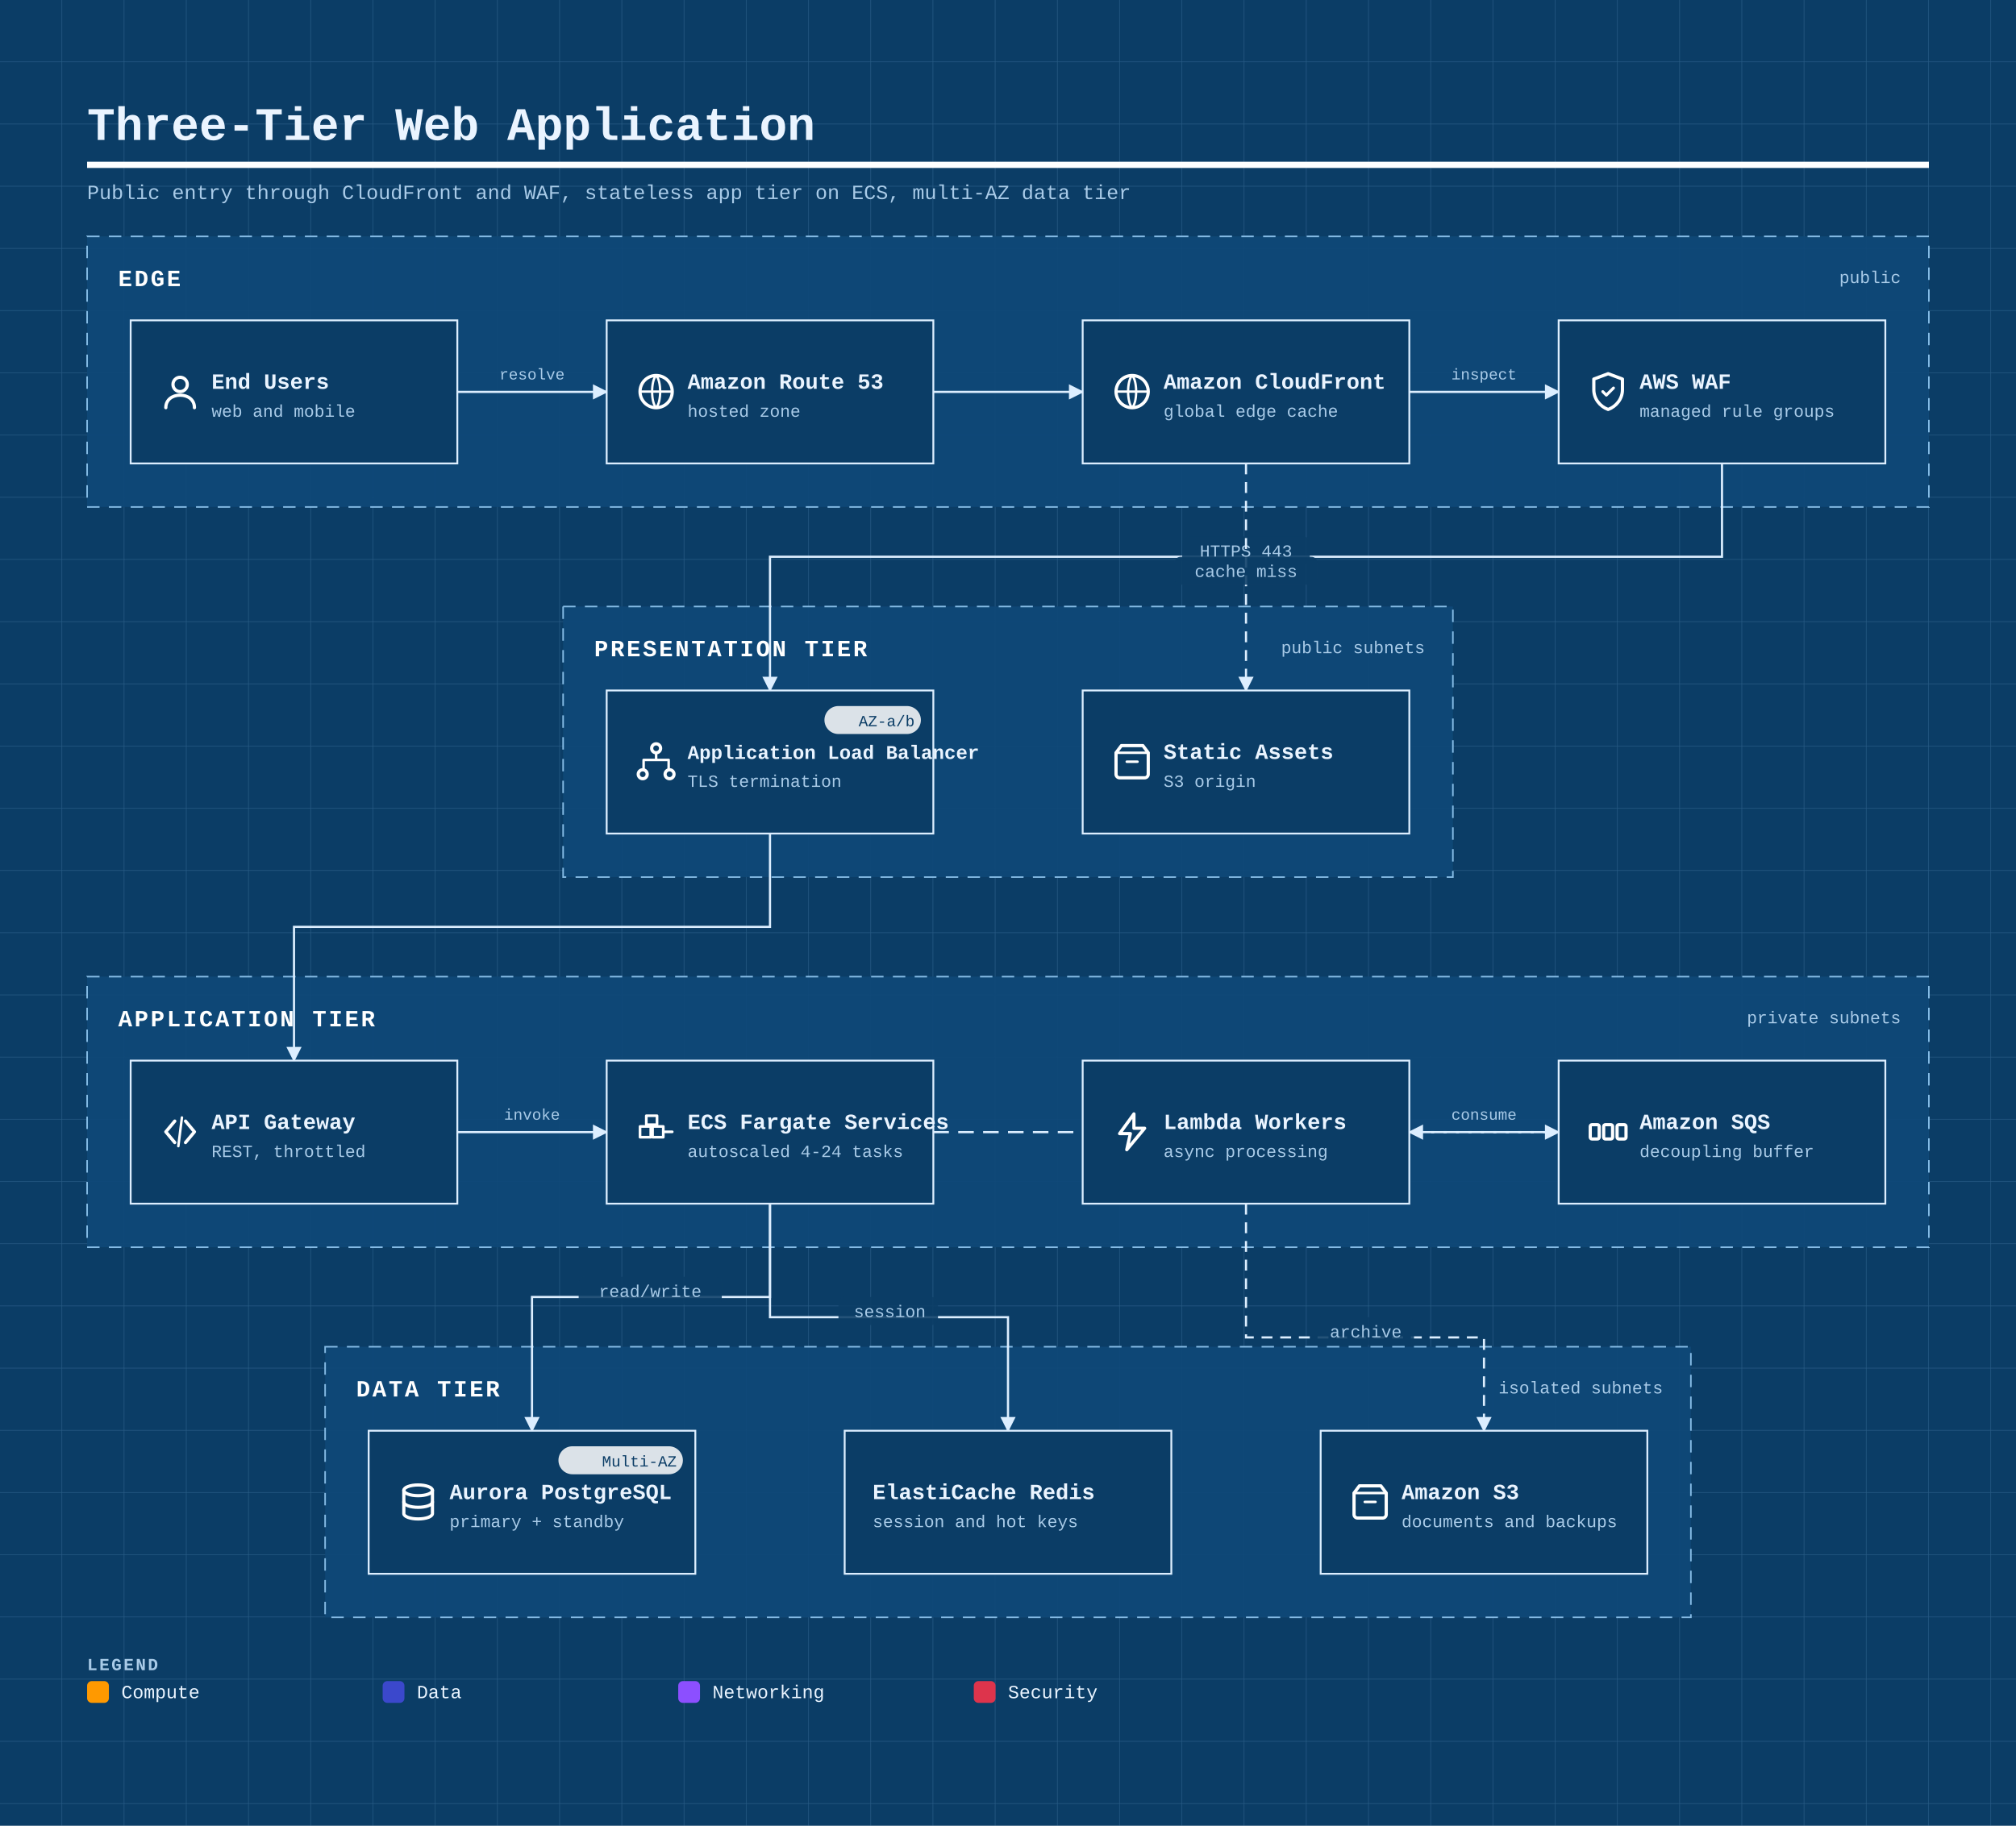
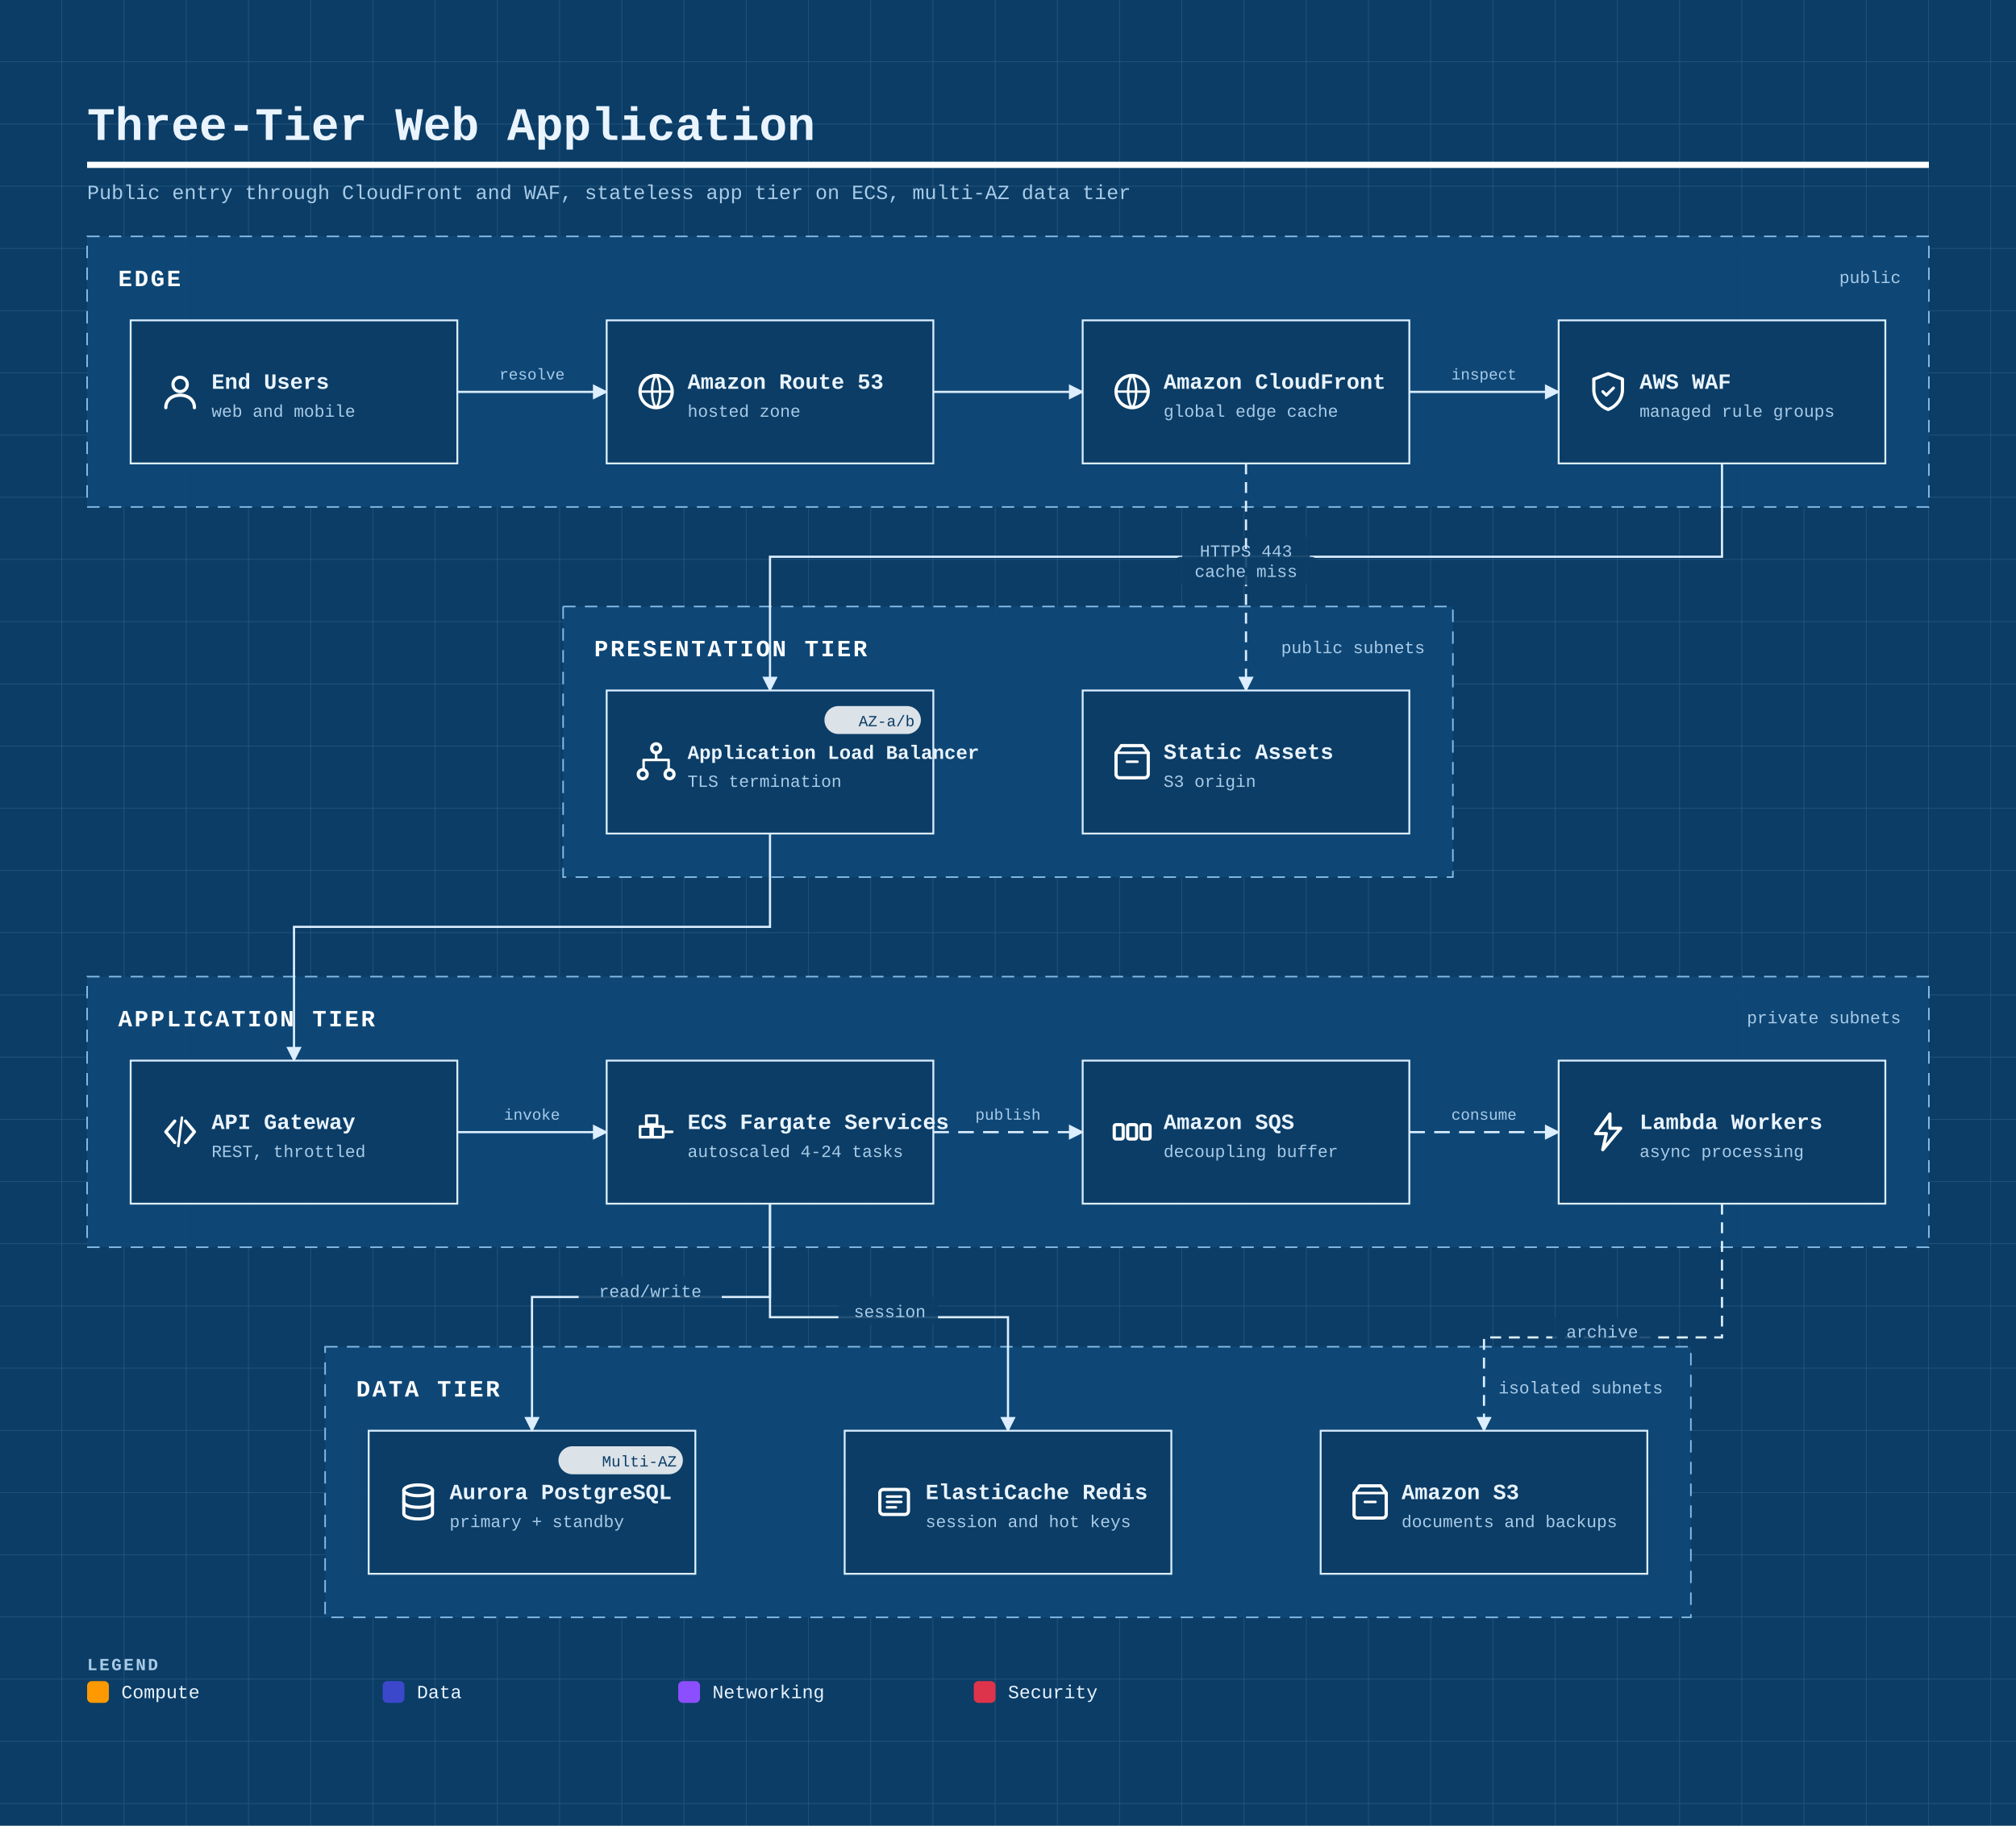
<svg xmlns="http://www.w3.org/2000/svg" viewBox="0 0 1296 1174" width="1296" height="1174" font-family="Courier New, monospace">
  <defs>
    <marker id="arrow" viewBox="0 0 10 10" refX="9" refY="5" markerWidth="7" markerHeight="7" orient="auto-start-reverse">
      <path d="M0 0L10 5L0 10z" fill="#DCEEFF" />
    </marker>
-     <filter id="shadow" x="-30%%" y="-30%%" width="180%%" height="200%%">
+     <filter id="shadow" x="-30%" y="-30%" width="180%" height="200%">
      <feDropShadow dx="0" dy="3" stdDeviation="4" flood-opacity="0.28" />
    </filter>
-     <filter id="glow" x="-60%%" y="-60%%" width="240%%" height="240%%">
+     <filter id="glow" x="-60%" y="-60%" width="240%" height="240%">
      <feGaussianBlur stdDeviation="5" result="b" />
      <feMerge>
        <feMergeNode in="b" />
        <feMergeNode in="b" />
        <feMergeNode in="SourceGraphic" />
      </feMerge>
    </filter>
    <filter id="sketch">
      <feTurbulence type="fractalNoise" baseFrequency="0.035" numOctaves="3" seed="7" result="n" />
      <feDisplacementMap in="SourceGraphic" in2="n" scale="3.2" xChannelSelector="R" yChannelSelector="G" />
    </filter>
    <filter id="soft">
      <feGaussianBlur stdDeviation="1.6" />
    </filter>
    <filter id="grain">
      <feTurbulence type="fractalNoise" baseFrequency="0.9" numOctaves="4" result="n" />
      <feColorMatrix in="n" type="saturate" values="0" />
      <feBlend in="SourceGraphic" mode="multiply" />
    </filter>
    <pattern id="grid" width="40" height="40" patternUnits="userSpaceOnUse">
      <path d="M40 0V40 M0 40 H40" stroke="#8FC6F0" stroke-width="0.7" opacity="0.22" fill="none" />
    </pattern>
  </defs>
  <rect width="1296" height="1174" fill="#0B3D66" />
  <rect width="1296" height="1174" fill="url(#grid)" />
  <rect x="56" y="104" width="1184" height="4" fill="#FFFFFF" />
  <text x="56" y="90" font-size="30" font-weight="700" fill="#EAF4FF">Three-Tier Web Application</text>
  <text x="56" y="128" font-size="13" fill="#A9CBE8">Public entry through CloudFront and WAF, stateless app tier on ECS, multi-AZ data tier</text>
  <rect x="56" y="152" width="1184" height="174" rx="0" fill="#0E4877" stroke="#8FC6F0" stroke-width="1" opacity="0.92" stroke-dasharray="8 6" />
  <text x="76" y="184" font-family="Courier New, monospace" font-size="15" font-weight="700" letter-spacing="1.4" fill="#FFFFFF">EDGE</text>
  <text x="1222" y="182" font-family="Courier New, monospace" font-size="11" fill="#A9CBE8" text-anchor="end">public</text>
  <rect x="362" y="390" width="572" height="174" rx="0" fill="#0E4877" stroke="#8FC6F0" stroke-width="1" opacity="0.92" stroke-dasharray="8 6" />
  <text x="382" y="422" font-family="Courier New, monospace" font-size="15" font-weight="700" letter-spacing="1.4" fill="#FFFFFF">PRESENTATION TIER</text>
  <text x="916" y="420" font-family="Courier New, monospace" font-size="11" fill="#A9CBE8" text-anchor="end">public subnets</text>
  <rect x="56" y="628" width="1184" height="174" rx="0" fill="#0E4877" stroke="#8FC6F0" stroke-width="1" opacity="0.92" stroke-dasharray="8 6" />
  <text x="76" y="660" font-family="Courier New, monospace" font-size="15" font-weight="700" letter-spacing="1.4" fill="#FFFFFF">APPLICATION TIER</text>
  <text x="1222" y="658" font-family="Courier New, monospace" font-size="11" fill="#A9CBE8" text-anchor="end">private subnets</text>
  <rect x="209" y="866" width="878" height="174" rx="0" fill="#0E4877" stroke="#8FC6F0" stroke-width="1" opacity="0.92" stroke-dasharray="8 6" />
  <text x="229" y="898" font-family="Courier New, monospace" font-size="15" font-weight="700" letter-spacing="1.4" fill="#FFFFFF">DATA TIER</text>
  <text x="1069" y="896" font-family="Courier New, monospace" font-size="11" fill="#A9CBE8" text-anchor="end">isolated subnets</text>
  <path d="M294 252 H390" fill="none" stroke="#DCEEFF" stroke-width="1.4" marker-end="url(#arrow)" />
  <text x="342" y="244" font-size="10" fill="#A9CBE8" text-anchor="middle">resolve</text>
  <path d="M600 252 H696" fill="none" stroke="#DCEEFF" stroke-width="1.4" marker-end="url(#arrow)" />
  <path d="M906 252 H1002" fill="none" stroke="#DCEEFF" stroke-width="1.4" marker-end="url(#arrow)" />
  <text x="954" y="244" font-size="10" fill="#A9CBE8" text-anchor="middle">inspect</text>
  <path d="M1107 298 V358 H495 V444" fill="none" stroke="#DCEEFF" stroke-width="1.4" marker-end="url(#arrow)" />
  <rect x="760" y="345" width="82" height="18" rx="4" fill="#0B3D66" opacity="0.88" />
  <text x="801" y="358" font-size="11" fill="#A9CBE8" text-anchor="middle">HTTPS 443</text>
  <path d="M801 298 V371 H801 V444" fill="none" stroke="#DCEEFF" stroke-width="1.4" stroke-dasharray="7 5" marker-end="url(#arrow)" />
  <rect x="755" y="358" width="92" height="18" rx="4" fill="#0B3D66" opacity="0.88" />
  <text x="801" y="371" font-size="11" fill="#A9CBE8" text-anchor="middle">cache miss</text>
  <path d="M495 536 V596 H189 V682" fill="none" stroke="#DCEEFF" stroke-width="1.4" marker-end="url(#arrow)" />
  <path d="M294 728 H390" fill="none" stroke="#DCEEFF" stroke-width="1.4" marker-end="url(#arrow)" />
  <text x="342" y="720" font-size="10" fill="#A9CBE8" text-anchor="middle">invoke</text>
-   <path d="M600 728 H1002" fill="none" stroke="#DCEEFF" stroke-width="1.4" stroke-dasharray="10 6" marker-end="url(#arrow)">
+   <path d="M600 728 H696" fill="none" stroke="#DCEEFF" stroke-width="1.4" stroke-dasharray="10 6" marker-end="url(#arrow)">
    <animate attributeName="stroke-dashoffset" from="32" to="0" dur="1.1s" repeatCount="indefinite" />
  </path>
-   <text x="801" y="720" font-size="10" fill="#A9CBE8" text-anchor="middle">publish</text>
-   <path d="M1002 728 H906" fill="none" stroke="#DCEEFF" stroke-width="1.4" stroke-dasharray="10 6" marker-end="url(#arrow)">
+   <text x="648" y="720" font-size="10" fill="#A9CBE8" text-anchor="middle">publish</text>
+   <path d="M906 728 H1002" fill="none" stroke="#DCEEFF" stroke-width="1.4" stroke-dasharray="10 6" marker-end="url(#arrow)">
    <animate attributeName="stroke-dashoffset" from="32" to="0" dur="1.1s" repeatCount="indefinite" />
  </path>
  <text x="954" y="720" font-size="10" fill="#A9CBE8" text-anchor="middle">consume</text>
  <path d="M495 774 V834 H342 V920" fill="none" stroke="#DCEEFF" stroke-width="1.4" marker-end="url(#arrow)" />
  <rect x="372" y="821" width="92" height="18" rx="4" fill="#0B3D66" opacity="0.88" />
  <text x="418" y="834" font-size="11" fill="#A9CBE8" text-anchor="middle">read/write</text>
  <path d="M495 774 V847 H648 V920" fill="none" stroke="#DCEEFF" stroke-width="1.4" marker-end="url(#arrow)" />
  <rect x="539" y="834" width="64" height="18" rx="4" fill="#0B3D66" opacity="0.88" />
  <text x="572" y="847" font-size="11" fill="#A9CBE8" text-anchor="middle">session</text>
-   <path d="M801 774 V860 H954 V920" fill="none" stroke="#DCEEFF" stroke-width="1.4" stroke-dasharray="7 5" marker-end="url(#arrow)" />
-   <rect x="845" y="847" width="64" height="18" rx="4" fill="#0B3D66" opacity="0.88" />
-   <text x="878" y="860" font-size="11" fill="#A9CBE8" text-anchor="middle">archive</text>
+   <path d="M1107 774 V860 H954 V920" fill="none" stroke="#DCEEFF" stroke-width="1.4" stroke-dasharray="7 5" marker-end="url(#arrow)" />
+   <rect x="998" y="847" width="64" height="18" rx="4" fill="#0B3D66" opacity="0.88" />
+   <text x="1030" y="860" font-size="11" fill="#A9CBE8" text-anchor="middle">archive</text>
  <g>
    <rect x="84" y="206" width="210" height="92" rx="0" fill="#0B3D66" stroke="#DCEEFF" stroke-width="1.2" />
    <g transform="translate(102,238) scale(1.15)">
      <circle cx="12" cy="8" r="4" fill="none" stroke="#FFFFFF" stroke-width="1.8" stroke-linejoin="round" stroke-linecap="round" />
      <path d="M4 21c0-4.4 3.6-7 8-7s8 2.6 8 7" fill="none" stroke="#FFFFFF" stroke-width="1.8" stroke-linejoin="round" stroke-linecap="round" />
    </g>
    <text x="136" y="250" font-family="Courier New, monospace" font-size="14" font-weight="600" fill="#EAF4FF">End Users</text>
    <text x="136" y="268" font-family="Courier New, monospace" font-size="11" fill="#A9CBE8">web and mobile</text>
  </g>
  <g>
    <rect x="390" y="206" width="210" height="92" rx="0" fill="#0B3D66" stroke="#DCEEFF" stroke-width="1.2" />
    <g transform="translate(408,238) scale(1.15)">
      <circle cx="12" cy="12" r="9" fill="none" stroke="#FFFFFF" stroke-width="1.8" stroke-linejoin="round" stroke-linecap="round" />
      <path d="M3 12h18M12 3c3 3 3 15 0 18M12 3c-3 3-3 15 0 18" fill="none" stroke="#FFFFFF" stroke-width="1.3" stroke-linejoin="round" stroke-linecap="round" />
    </g>
    <text x="442" y="250" font-family="Courier New, monospace" font-size="14" font-weight="600" fill="#EAF4FF">Amazon Route 53</text>
    <text x="442" y="268" font-family="Courier New, monospace" font-size="11" fill="#A9CBE8">hosted zone</text>
  </g>
  <g>
    <rect x="696" y="206" width="210" height="92" rx="0" fill="#0B3D66" stroke="#DCEEFF" stroke-width="1.2" />
    <g transform="translate(714,238) scale(1.15)">
      <circle cx="12" cy="12" r="9" fill="none" stroke="#FFFFFF" stroke-width="1.8" stroke-linejoin="round" stroke-linecap="round" />
      <path d="M3 12h18M12 3c3 3 3 15 0 18M12 3c-3 3-3 15 0 18" fill="none" stroke="#FFFFFF" stroke-width="1.3" stroke-linejoin="round" stroke-linecap="round" />
    </g>
    <text x="748" y="250" font-family="Courier New, monospace" font-size="14" font-weight="600" fill="#EAF4FF">Amazon CloudFront</text>
    <text x="748" y="268" font-family="Courier New, monospace" font-size="11" fill="#A9CBE8">global edge cache</text>
  </g>
  <g>
    <rect x="1002" y="206" width="210" height="92" rx="0" fill="#0B3D66" stroke="#DCEEFF" stroke-width="1.2" />
    <g transform="translate(1020,238) scale(1.15)">
      <path d="M12 2l8 3v6c0 5-3.4 9.3-8 11-4.6-1.7-8-6-8-11V5z" fill="none" stroke="#FFFFFF" stroke-width="1.8" stroke-linejoin="round" stroke-linecap="round" />
      <path d="M9 12l2 2 4-4" fill="none" stroke="#FFFFFF" stroke-width="1.6" stroke-linejoin="round" stroke-linecap="round" />
    </g>
    <text x="1054" y="250" font-family="Courier New, monospace" font-size="14" font-weight="600" fill="#EAF4FF">AWS WAF</text>
    <text x="1054" y="268" font-family="Courier New, monospace" font-size="11" fill="#A9CBE8">managed rule groups</text>
  </g>
  <g>
    <rect x="390" y="444" width="210" height="92" rx="0" fill="#0B3D66" stroke="#DCEEFF" stroke-width="1.2" />
    <g transform="translate(408,476) scale(1.15)">
      <circle cx="12" cy="4.5" r="2.5" fill="none" stroke="#FFFFFF" stroke-width="1.8" stroke-linejoin="round" stroke-linecap="round" />
      <circle cx="4.5" cy="19" r="2.5" fill="none" stroke="#FFFFFF" stroke-width="1.8" stroke-linejoin="round" stroke-linecap="round" />
      <circle cx="19.5" cy="19" r="2.5" fill="none" stroke="#FFFFFF" stroke-width="1.8" stroke-linejoin="round" stroke-linecap="round" />
      <path d="M12 7v4M12 11H5v5M12 11h7v5" fill="none" stroke="#FFFFFF" stroke-width="1.4" stroke-linejoin="round" stroke-linecap="round" />
    </g>
    <text x="442" y="488" font-family="Courier New, monospace" font-size="12.5" font-weight="600" fill="#EAF4FF">Application Load Balancer</text>
    <text x="442" y="506" font-family="Courier New, monospace" font-size="11" fill="#A9CBE8">TLS termination</text>
    <rect x="530" y="454" width="62" height="18" rx="9" fill="#FFFFFF" opacity="0.85" />
    <text x="588" y="467" font-family="Courier New, monospace" font-size="10" fill="#0B3D66" text-anchor="end">AZ-a/b</text>
  </g>
  <g>
    <rect x="696" y="444" width="210" height="92" rx="0" fill="#0B3D66" stroke="#DCEEFF" stroke-width="1.2" />
    <g transform="translate(714,476) scale(1.15)">
      <path d="M3 7l3-4h12l3 4v12a2 2 0 0 1-2 2H5a2 2 0 0 1-2-2z" fill="none" stroke="#FFFFFF" stroke-width="1.8" stroke-linejoin="round" stroke-linecap="round" />
      <path d="M3 7h18M9 12h6" fill="none" stroke="#FFFFFF" stroke-width="1.4" stroke-linejoin="round" stroke-linecap="round" />
    </g>
    <text x="748" y="488" font-family="Courier New, monospace" font-size="14" font-weight="600" fill="#EAF4FF">Static Assets</text>
    <text x="748" y="506" font-family="Courier New, monospace" font-size="11" fill="#A9CBE8">S3 origin</text>
  </g>
  <g>
    <rect x="84" y="682" width="210" height="92" rx="0" fill="#0B3D66" stroke="#DCEEFF" stroke-width="1.2" />
    <g transform="translate(102,714) scale(1.15)">
      <path d="M9 6L4 12l5 6M15 6l5 6-5 6" fill="none" stroke="#FFFFFF" stroke-width="1.8" stroke-linejoin="round" stroke-linecap="round" />
      <path d="M13 4l-2 16" fill="none" stroke="#FFFFFF" stroke-width="1.4" stroke-linejoin="round" stroke-linecap="round" />
    </g>
    <text x="136" y="726" font-family="Courier New, monospace" font-size="14" font-weight="600" fill="#EAF4FF">API Gateway</text>
    <text x="136" y="744" font-family="Courier New, monospace" font-size="11" fill="#A9CBE8">REST, throttled</text>
  </g>
  <g>
    <rect x="390" y="682" width="210" height="92" rx="0" fill="#0B3D66" stroke="#DCEEFF" stroke-width="1.2" />
    <g transform="translate(408,714) scale(1.15)">
      <rect x="3" y="9" width="6" height="6" fill="none" stroke="#FFFFFF" stroke-width="1.5" stroke-linejoin="round" stroke-linecap="round" />
      <rect x="10" y="9" width="6" height="6" fill="none" stroke="#FFFFFF" stroke-width="1.5" stroke-linejoin="round" stroke-linecap="round" />
      <rect x="6.5" y="3" width="6" height="5" fill="none" stroke="#FFFFFF" stroke-width="1.5" stroke-linejoin="round" stroke-linecap="round" />
      <path d="M17 12h4" fill="none" stroke="#FFFFFF" stroke-width="1.5" stroke-linejoin="round" stroke-linecap="round" />
    </g>
    <text x="442" y="726" font-family="Courier New, monospace" font-size="14" font-weight="600" fill="#EAF4FF">ECS Fargate Services</text>
    <text x="442" y="744" font-family="Courier New, monospace" font-size="11" fill="#A9CBE8">autoscaled 4-24 tasks</text>
  </g>
  <g>
    <rect x="696" y="682" width="210" height="92" rx="0" fill="#0B3D66" stroke="#DCEEFF" stroke-width="1.2" />
    <g transform="translate(714,714) scale(1.15)">
-       <path d="M13 2L5 13h6l-2 9 10-12h-6z" fill="none" stroke="#FFFFFF" stroke-width="1.8" stroke-linejoin="round" stroke-linecap="round" />
-     </g>
-     <text x="748" y="726" font-family="Courier New, monospace" font-size="14" font-weight="600" fill="#EAF4FF">Lambda Workers</text>
-     <text x="748" y="744" font-family="Courier New, monospace" font-size="11" fill="#A9CBE8">async processing</text>
-   </g>
-   <g>
-     <rect x="1002" y="682" width="210" height="92" rx="0" fill="#0B3D66" stroke="#DCEEFF" stroke-width="1.2" />
-     <g transform="translate(1020,714) scale(1.15)">
      <rect x="2" y="8" width="5" height="8" rx="1" fill="none" stroke="#FFFFFF" stroke-width="1.8" stroke-linejoin="round" stroke-linecap="round" />
      <rect x="9.5" y="8" width="5" height="8" rx="1" fill="none" stroke="#FFFFFF" stroke-width="1.8" stroke-linejoin="round" stroke-linecap="round" />
      <rect x="17" y="8" width="5" height="8" rx="1" fill="none" stroke="#FFFFFF" stroke-width="1.8" stroke-linejoin="round" stroke-linecap="round" />
    </g>
-     <text x="1054" y="726" font-family="Courier New, monospace" font-size="14" font-weight="600" fill="#EAF4FF">Amazon SQS</text>
-     <text x="1054" y="744" font-family="Courier New, monospace" font-size="11" fill="#A9CBE8">decoupling buffer</text>
+     <text x="748" y="726" font-family="Courier New, monospace" font-size="14" font-weight="600" fill="#EAF4FF">Amazon SQS</text>
+     <text x="748" y="744" font-family="Courier New, monospace" font-size="11" fill="#A9CBE8">decoupling buffer</text>
+   </g>
+   <g>
+     <rect x="1002" y="682" width="210" height="92" rx="0" fill="#0B3D66" stroke="#DCEEFF" stroke-width="1.2" />
+     <g transform="translate(1020,714) scale(1.15)">
+       <path d="M13 2L5 13h6l-2 9 10-12h-6z" fill="none" stroke="#FFFFFF" stroke-width="1.8" stroke-linejoin="round" stroke-linecap="round" />
+     </g>
+     <text x="1054" y="726" font-family="Courier New, monospace" font-size="14" font-weight="600" fill="#EAF4FF">Lambda Workers</text>
+     <text x="1054" y="744" font-family="Courier New, monospace" font-size="11" fill="#A9CBE8">async processing</text>
  </g>
  <g>
    <rect x="237" y="920" width="210" height="92" rx="0" fill="#0B3D66" stroke="#DCEEFF" stroke-width="1.2" />
    <g transform="translate(255,952) scale(1.15)">
      <ellipse cx="12" cy="5.5" rx="8" ry="3" fill="none" stroke="#FFFFFF" stroke-width="1.8" stroke-linejoin="round" stroke-linecap="round" />
      <path d="M4 5.5v13c0 1.7 3.6 3 8 3s8-1.3 8-3v-13" fill="none" stroke="#FFFFFF" stroke-width="1.8" stroke-linejoin="round" stroke-linecap="round" />
      <path d="M4 12c0 1.7 3.6 3 8 3s8-1.3 8-3" fill="none" stroke="#FFFFFF" stroke-width="1.8" stroke-linejoin="round" stroke-linecap="round" />
    </g>
    <text x="289" y="964" font-family="Courier New, monospace" font-size="14" font-weight="600" fill="#EAF4FF">Aurora PostgreSQL</text>
    <text x="289" y="982" font-family="Courier New, monospace" font-size="11" fill="#A9CBE8">primary + standby</text>
    <rect x="359" y="930" width="80" height="18" rx="9" fill="#FFFFFF" opacity="0.85" />
    <text x="435" y="943" font-family="Courier New, monospace" font-size="10" fill="#0B3D66" text-anchor="end">Multi-AZ</text>
  </g>
  <g>
    <rect x="543" y="920" width="210" height="92" rx="0" fill="#0B3D66" stroke="#DCEEFF" stroke-width="1.2" />
-     <text x="561" y="964" font-family="Courier New, monospace" font-size="14" font-weight="600" fill="#EAF4FF">ElastiCache Redis</text>
-     <text x="561" y="982" font-family="Courier New, monospace" font-size="11" fill="#A9CBE8">session and hot keys</text>
+     <g transform="translate(561,952) scale(1.15)">
+       <rect x="4" y="5" width="16" height="14" rx="2" fill="none" stroke="#FFFFFF" stroke-width="1.8" stroke-linejoin="round" stroke-linecap="round" />
+       <path d="M8 9h8M8 12h8M8 15h5" fill="none" stroke="#FFFFFF" stroke-width="1.4" stroke-linejoin="round" stroke-linecap="round" />
+     </g>
+     <text x="595" y="964" font-family="Courier New, monospace" font-size="14" font-weight="600" fill="#EAF4FF">ElastiCache Redis</text>
+     <text x="595" y="982" font-family="Courier New, monospace" font-size="11" fill="#A9CBE8">session and hot keys</text>
  </g>
  <g>
    <rect x="849" y="920" width="210" height="92" rx="0" fill="#0B3D66" stroke="#DCEEFF" stroke-width="1.2" />
    <g transform="translate(867,952) scale(1.15)">
      <path d="M3 7l3-4h12l3 4v12a2 2 0 0 1-2 2H5a2 2 0 0 1-2-2z" fill="none" stroke="#FFFFFF" stroke-width="1.8" stroke-linejoin="round" stroke-linecap="round" />
      <path d="M3 7h18M9 12h6" fill="none" stroke="#FFFFFF" stroke-width="1.4" stroke-linejoin="round" stroke-linecap="round" />
    </g>
    <text x="901" y="964" font-family="Courier New, monospace" font-size="14" font-weight="600" fill="#EAF4FF">Amazon S3</text>
    <text x="901" y="982" font-family="Courier New, monospace" font-size="11" fill="#A9CBE8">documents and backups</text>
  </g>
  <text x="56" y="1074" font-size="11" font-weight="700" fill="#A9CBE8" letter-spacing="1.2">LEGEND</text>
  <rect x="56" y="1081" width="14" height="14" rx="3" fill="#FF9900" />
  <text x="78" y="1092" font-size="12" fill="#EAF4FF">Compute</text>
  <rect x="246" y="1081" width="14" height="14" rx="3" fill="#3B48CC" />
  <text x="268" y="1092" font-size="12" fill="#EAF4FF">Data</text>
  <rect x="436" y="1081" width="14" height="14" rx="3" fill="#8C4FFF" />
  <text x="458" y="1092" font-size="12" fill="#EAF4FF">Networking</text>
  <rect x="626" y="1081" width="14" height="14" rx="3" fill="#DD344C" />
  <text x="648" y="1092" font-size="12" fill="#EAF4FF">Security</text>
</svg>
